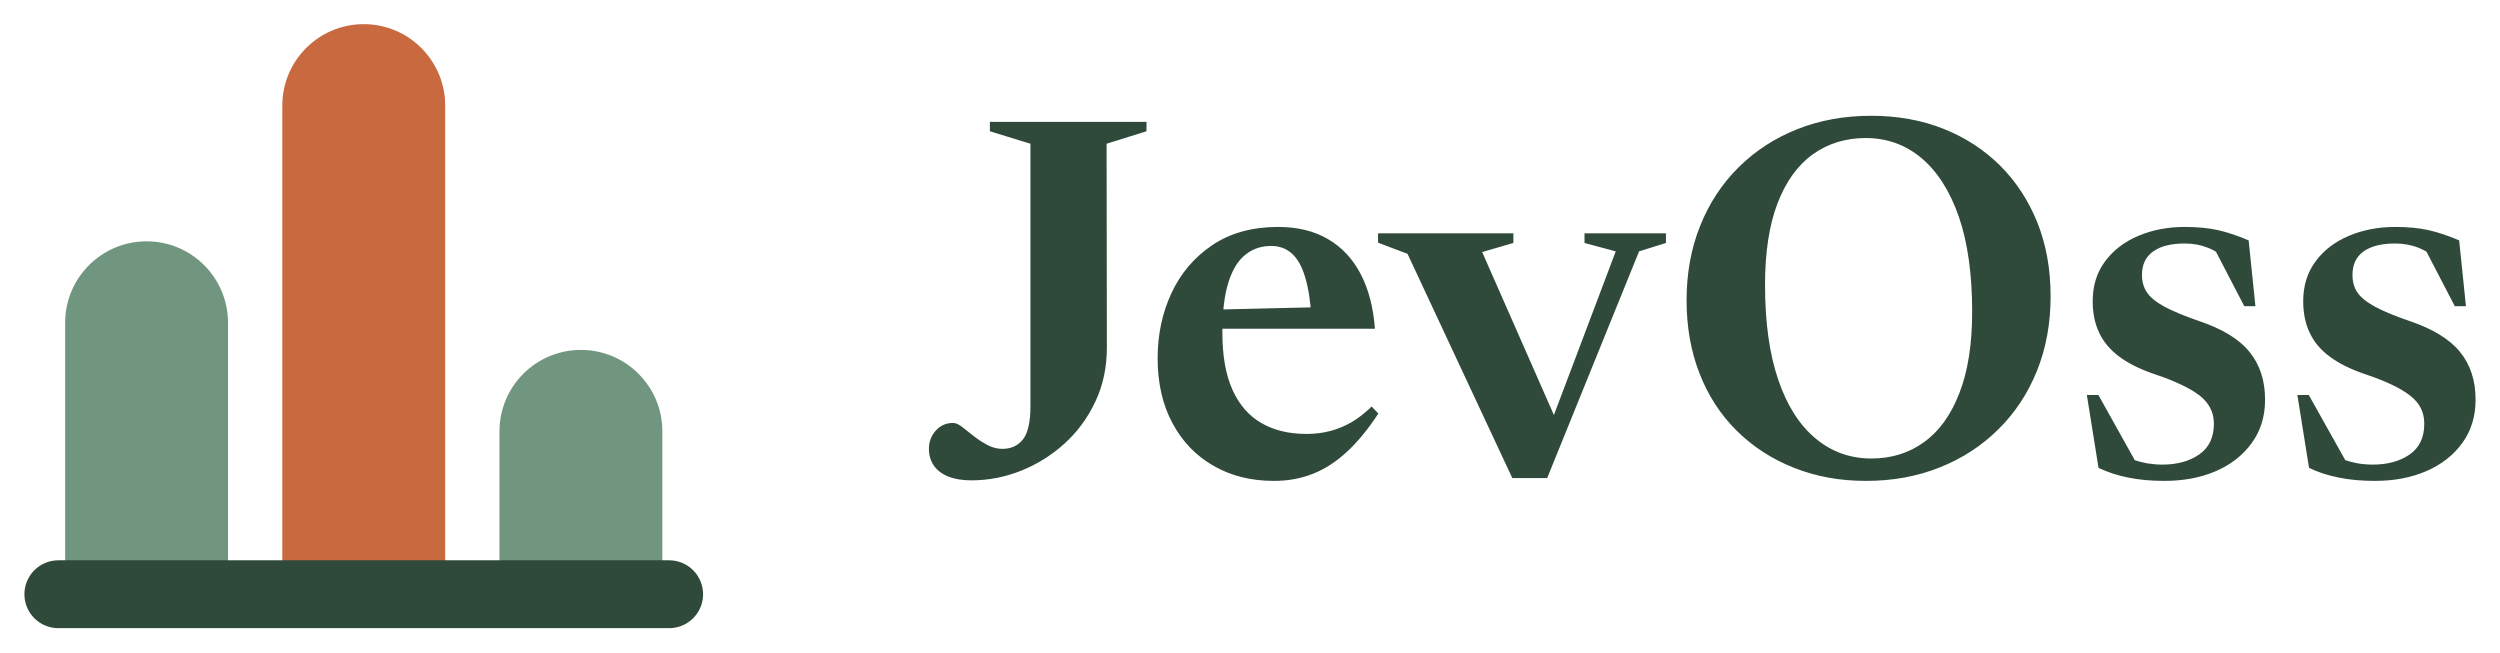
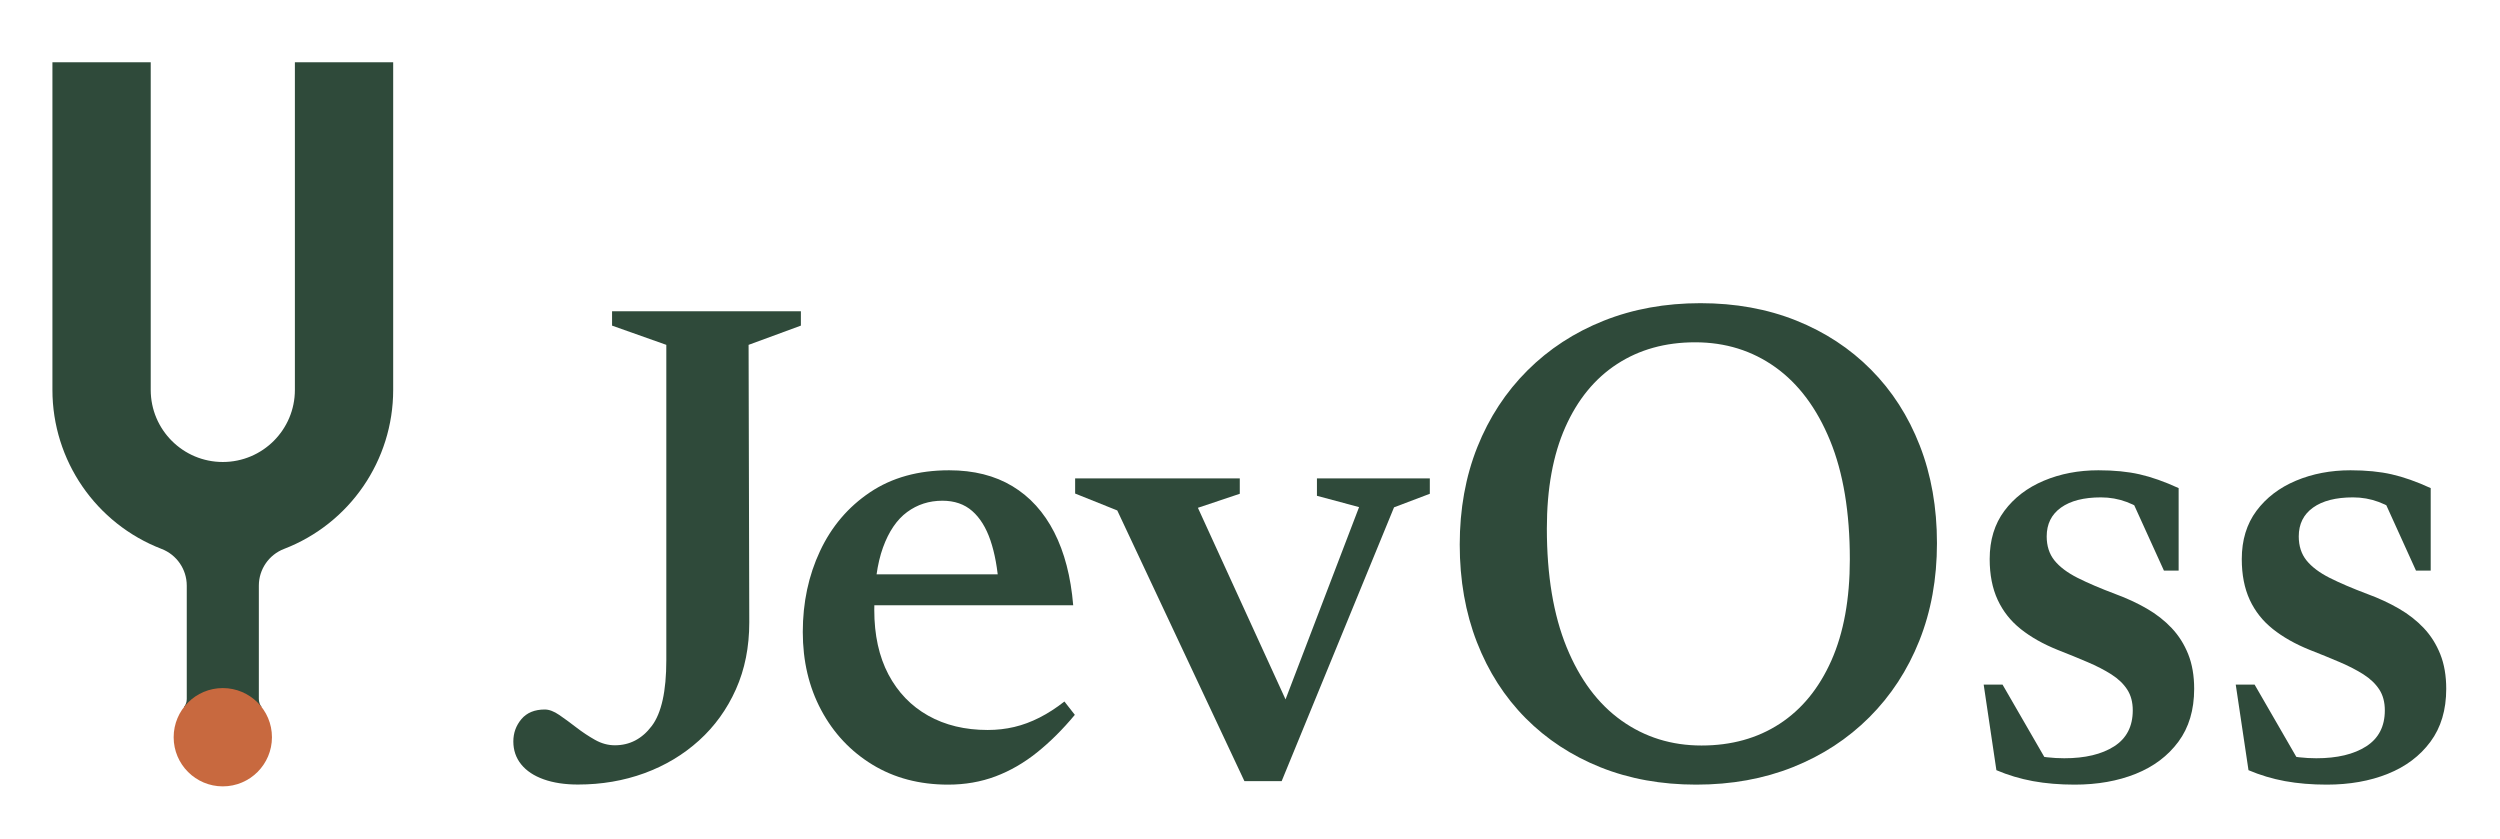
- <svg xmlns="http://www.w3.org/2000/svg" viewBox="5.22 8.22 184.15 48.06" width="736.6" height="192.2" role="img" aria-label="JevOss">
-   <path d="M10 52 V32 A6 6 0 0 1 22 32 V52 Z" fill="#71967F" />
-   <path d="M26 52 V16 A6 6 0 0 1 38 16 V52 Z" fill="#C8693F" />
-   <path d="M42 52 V40 A6 6 0 0 1 54 40 V52 Z" fill="#71967F" />
-   <path d="M9.5 52 L54.5 52" fill="none" stroke-width="5" stroke-linecap="round" stroke-linejoin="round" stroke="#2F4A3A" />
-   <path d="M86.75 33.83Q86.75 36 85.91 37.79Q85.07 39.59 83.64 40.89Q82.21 42.19 80.43 42.9Q78.65 43.61 76.76 43.61Q75.77 43.61 75.07 43.33Q74.37 43.05 74 42.52Q73.64 42 73.64 41.29Q73.64 40.5 74.15 39.94Q74.65 39.38 75.42 39.38Q75.7 39.38 76.08 39.67Q76.46 39.96 76.93 40.34Q77.4 40.71 77.94 41Q78.48 41.29 79.05 41.29Q80.02 41.29 80.57 40.59Q81.12 39.89 81.12 38.13V18.81L78.13 17.89V17.2H89.67V17.89L86.73 18.81ZM99.36 24.94Q101.51 24.94 103.03 25.83Q104.56 26.72 105.44 28.39Q106.32 30.07 106.5 32.44H94.33V31.04L104.09 30.81L101.83 31.71Q101.72 29.84 101.36 28.65Q101.01 27.47 100.39 26.91Q99.77 26.34 98.85 26.34Q97.75 26.34 96.95 26.99Q96.14 27.63 95.7 29.04Q95.26 30.44 95.26 32.74Q95.26 35.28 96 36.93Q96.74 38.58 98.12 39.38Q99.51 40.19 101.45 40.19Q102.37 40.19 103.18 39.98Q104 39.77 104.77 39.33Q105.53 38.88 106.26 38.17L106.75 38.69Q105.61 40.43 104.42 41.52Q103.23 42.62 101.92 43.13Q100.61 43.65 99.06 43.65Q96.53 43.65 94.61 42.54Q92.68 41.44 91.59 39.41Q90.49 37.38 90.49 34.61Q90.49 31.99 91.52 29.79Q92.55 27.6 94.53 26.27Q96.52 24.94 99.36 24.94ZM125.96 26.74 119.19 43.44H116.62L108.9 26.92L106.73 26.1V25.41H116.7V26.12L114.4 26.79L120.18 39.92L119.19 40.11L124.24 26.74L121.94 26.12V25.41H127.94V26.12ZM143.07 16.75Q145.97 16.75 148.39 17.71Q150.8 18.67 152.57 20.43Q154.33 22.19 155.31 24.63Q156.28 27.07 156.28 30.05Q156.28 33.04 155.28 35.53Q154.28 38.02 152.44 39.84Q150.61 41.66 148.13 42.65Q145.65 43.65 142.68 43.65Q139.78 43.65 137.36 42.68Q134.94 41.72 133.16 39.96Q131.38 38.2 130.42 35.75Q129.46 33.3 129.46 30.35Q129.46 27.35 130.46 24.86Q131.46 22.36 133.29 20.55Q135.12 18.73 137.61 17.74Q140.1 16.75 143.07 16.75ZM143.07 42Q145.3 42 146.96 40.79Q148.63 39.59 149.56 37.18Q150.5 34.78 150.5 31.19Q150.5 27.04 149.52 24.19Q148.53 21.35 146.77 19.87Q145 18.39 142.66 18.39Q140.44 18.39 138.76 19.59Q137.09 20.79 136.16 23.2Q135.24 25.61 135.24 29.21Q135.24 33.34 136.21 36.19Q137.18 39.04 138.96 40.52Q140.73 42 143.07 42ZM166.17 24.94Q167.58 24.94 168.64 25.18Q169.71 25.43 170.87 25.93L171.37 30.78H170.55L168.04 25.95L169.58 27.56Q168.7 26.81 167.89 26.48Q167.09 26.16 166.16 26.16Q164.64 26.16 163.83 26.75Q163.01 27.34 163.01 28.48Q163.01 29.21 163.37 29.75Q163.72 30.29 164.64 30.8Q165.56 31.3 167.24 31.88Q168.51 32.31 169.43 32.87Q170.35 33.43 170.92 34.13Q171.5 34.84 171.79 35.72Q172.08 36.59 172.08 37.68Q172.08 39.51 171.1 40.86Q170.12 42.21 168.46 42.93Q166.79 43.65 164.66 43.65Q163.16 43.65 161.97 43.4Q160.79 43.16 159.81 42.69L158.95 37.32H159.8L162.86 42.8L161.16 41.55Q161.74 41.87 162.3 42.07Q162.86 42.26 163.41 42.36Q163.97 42.45 164.51 42.45Q166.16 42.45 167.23 41.7Q168.31 40.95 168.31 39.44Q168.31 38.8 168.05 38.3Q167.8 37.79 167.27 37.37Q166.73 36.95 165.9 36.56Q165.07 36.16 163.89 35.77Q162.32 35.23 161.33 34.49Q160.34 33.75 159.86 32.74Q159.38 31.73 159.38 30.42Q159.38 28.7 160.29 27.48Q161.2 26.25 162.74 25.6Q164.28 24.94 166.17 24.94ZM181.68 24.94Q183.08 24.94 184.15 25.18Q185.22 25.43 186.38 25.93L186.88 30.78H186.06L183.55 25.95L185.08 27.56Q184.21 26.81 183.4 26.48Q182.6 26.16 181.66 26.16Q180.15 26.16 179.33 26.75Q178.52 27.34 178.52 28.48Q178.52 29.21 178.87 29.75Q179.23 30.29 180.15 30.8Q181.06 31.3 182.75 31.88Q184.02 32.31 184.93 32.87Q185.85 33.43 186.43 34.13Q187.01 34.84 187.3 35.72Q187.59 36.59 187.59 37.68Q187.59 39.51 186.61 40.86Q185.63 42.21 183.96 42.93Q182.3 43.65 180.17 43.65Q178.67 43.65 177.48 43.4Q176.29 43.16 175.32 42.69L174.46 37.32H175.3L178.37 42.8L176.67 41.55Q177.25 41.87 177.81 42.07Q178.37 42.26 178.92 42.36Q179.47 42.45 180.02 42.45Q181.66 42.45 182.74 41.7Q183.81 40.95 183.81 39.44Q183.81 38.8 183.56 38.3Q183.31 37.79 182.77 37.37Q182.24 36.95 181.41 36.56Q180.58 36.16 179.4 35.77Q177.83 35.23 176.84 34.49Q175.84 33.75 175.37 32.74Q174.89 31.73 174.89 30.42Q174.89 28.7 175.8 27.48Q176.7 26.25 178.25 25.6Q179.79 24.94 181.68 24.94Z" fill="#2F4A3A" />
+ <svg xmlns="http://www.w3.org/2000/svg" viewBox="0 0 763 256" width="763" height="256" role="img" aria-labelledby="title">
+   <g id="symbol">
+     <path fill="#2F4A3A" d="M16 19V119A52 52 0 0 0 49.31 167.53A12 12 0 0 1 57 178.72V213.34A4 4 0 0 1 56.16 215.79L79.84 215.79A4 4 0 0 1 79 213.34V178.72A12 12 0 0 1 86.69 167.53A52 52 0 0 0 120 119V19H90V119A22 22 0 0 1 46 119V19Z" />
+     <circle fill="#C8693F" cx="68" cy="225" r="15" />
+   </g>
+   <g id="wordmark" fill="#2F4A3A">
+     <path d="M228.68 189.94Q228.68 201.25 224.6 210.38Q220.52 219.51 213.33 226.01Q206.14 232.51 196.67 235.98Q187.2 239.44 176.39 239.44Q170.38 239.44 165.93 237.85Q161.47 236.26 159.07 233.29Q156.67 230.32 156.67 226.29Q156.67 222.41 159.14 219.47Q161.62 216.54 166.28 216.54Q168.26 216.54 170.68 218.2Q173.1 219.86 175.87 222Q178.64 224.14 181.59 225.8Q184.54 227.46 187.65 227.46Q194.47 227.46 198.91 221.58Q203.36 215.7 203.36 201.5V105.25L186.8 99.38V95H244.43V99.38L228.47 105.25Z" />
+     <path d="M289.67 143.53Q300.94 143.53 309 148.39Q317.05 153.25 321.75 162.45Q326.45 171.65 327.54 184.72H261.66L261.66 175.29L315.53 175.29L304.85 179.04Q304.28 170.8 302.29 164.94Q300.29 159.08 296.71 155.95Q293.13 152.82 287.62 152.82Q281.55 152.82 276.85 156.28Q272.16 159.74 269.49 167.09Q266.83 174.43 266.83 186.16Q266.83 197.64 271.15 205.84Q275.48 214.03 283.27 218.41Q291.05 222.79 301.44 222.79Q305.68 222.79 309.56 221.87Q313.45 220.95 317.26 219.01Q321.08 217.07 324.86 214.1L328.04 218.17Q322.49 224.84 316.52 229.63Q310.55 234.42 303.84 236.95Q297.12 239.47 289.38 239.47Q276.24 239.47 266.24 233.36Q256.25 227.25 250.63 216.72Q245.01 206.2 245.01 192.88Q245.01 179.39 250.28 168.17Q255.54 156.95 265.54 150.24Q275.54 143.53 289.67 143.53Z" />
+     <path d="M425.46 154.84 391.16 238.41H379.8L340.99 155.79L328.13 150.63V146H378.38V150.7L365.6 154.98L394.91 219.06L390.2 219.06L414.79 154.77L401.93 151.32V146H436.38V150.7Z" />
+     <path d="M518.99 92.53Q534.96 92.53 548.19 97.82Q561.42 103.12 571.04 112.82Q580.67 122.52 585.91 135.97Q591.16 149.43 591.16 165.79Q591.16 182.07 585.77 195.57Q580.38 209.06 570.51 218.92Q560.64 228.77 547.23 234.12Q533.82 239.47 517.68 239.47Q501.71 239.47 488.48 234.18Q475.25 228.88 465.62 219.18Q456 209.48 450.75 195.99Q445.51 182.5 445.51 166.21Q445.51 149.93 450.89 136.43Q456.28 122.94 466.16 113.08Q476.03 103.23 489.47 97.88Q502.91 92.53 518.99 92.53ZM519.3 227.53Q532.97 227.53 543.14 220.91Q553.3 214.29 558.94 201.59Q564.57 188.89 564.57 170.7Q564.57 149.15 558.53 134.43Q552.49 119.7 541.85 112.08Q531.2 104.47 517.36 104.47Q503.73 104.47 493.55 111.09Q483.36 117.71 477.73 130.39Q472.1 143.07 472.1 161.3Q472.1 182.74 478.13 197.52Q484.17 212.3 494.87 219.92Q505.57 227.53 519.3 227.53Z" />
+     <path d="M640.43 143.53Q647.61 143.53 653.03 144.77Q658.45 146 664.92 148.97L664.92 174.15H660.43L648.8 148.55L656.68 157.38Q652.76 154.59 649.03 153.19Q645.31 151.8 641.21 151.8Q633.37 151.8 629.01 154.92Q624.65 158.05 624.65 163.7Q624.65 168.11 627.03 171.06Q629.41 174.01 634.11 176.38Q638.81 178.74 645.67 181.32Q650.86 183.23 655.23 185.76Q659.59 188.28 662.8 191.69Q666.02 195.1 667.84 199.66Q669.66 204.21 669.66 210.25Q669.66 219.87 664.85 226.37Q660.04 232.87 651.83 236.17Q643.61 239.47 633.19 239.47Q626.3 239.47 620.45 238.4Q614.6 237.32 609.3 235.06L605.42 208.95H611.18L626.54 235.55L612.2 227.36Q616.12 229.05 619.11 229.93Q622.09 230.82 624.74 231.12Q627.4 231.42 630.01 231.42Q639.58 231.42 645.25 227.78Q650.92 224.14 650.92 216.8Q650.92 213.05 649.22 210.44Q647.53 207.83 644.4 205.83Q641.28 203.84 637.09 202.06Q632.91 200.27 627.96 198.33Q621.38 195.68 616.75 192Q612.13 188.33 609.69 183.07Q607.25 177.8 607.25 170.63Q607.25 161.94 611.74 155.91Q616.23 149.89 623.79 146.71Q631.35 143.53 640.43 143.53Z" />
+     <path d="M717.37 143.53Q724.54 143.53 729.96 144.77Q735.39 146 741.85 148.97L741.85 174.15H737.36L725.74 148.55L733.62 157.38Q729.7 154.59 725.97 153.19Q722.24 151.8 718.14 151.8Q710.3 151.8 705.94 154.92Q701.58 158.05 701.58 163.7Q701.58 168.11 703.96 171.06Q706.35 174.01 711.04 176.38Q715.74 178.74 722.6 181.32Q727.8 183.23 732.16 185.76Q736.52 188.28 739.74 191.69Q742.95 195.1 744.77 199.66Q746.59 204.21 746.59 210.25Q746.59 219.87 741.78 226.37Q736.98 232.87 728.76 236.17Q720.55 239.47 710.12 239.47Q703.23 239.47 697.38 238.4Q691.54 237.32 686.24 235.06L682.35 208.95H688.11L703.47 235.56L689.14 227.36Q693.06 229.05 696.04 229.93Q699.03 230.82 701.68 231.12Q704.33 231.42 706.94 231.42Q716.52 231.42 722.18 227.78Q727.85 224.14 727.85 216.8Q727.85 213.05 726.16 210.44Q724.46 207.83 721.34 205.83Q718.21 203.84 714.03 202.06Q709.84 200.27 704.89 198.33Q698.32 195.68 693.69 192Q689.06 188.33 686.62 183.07Q684.19 177.8 684.19 170.63Q684.19 161.94 688.67 155.91Q693.16 149.89 700.72 146.71Q708.29 143.53 717.37 143.53Z" />
+   </g>
</svg>
